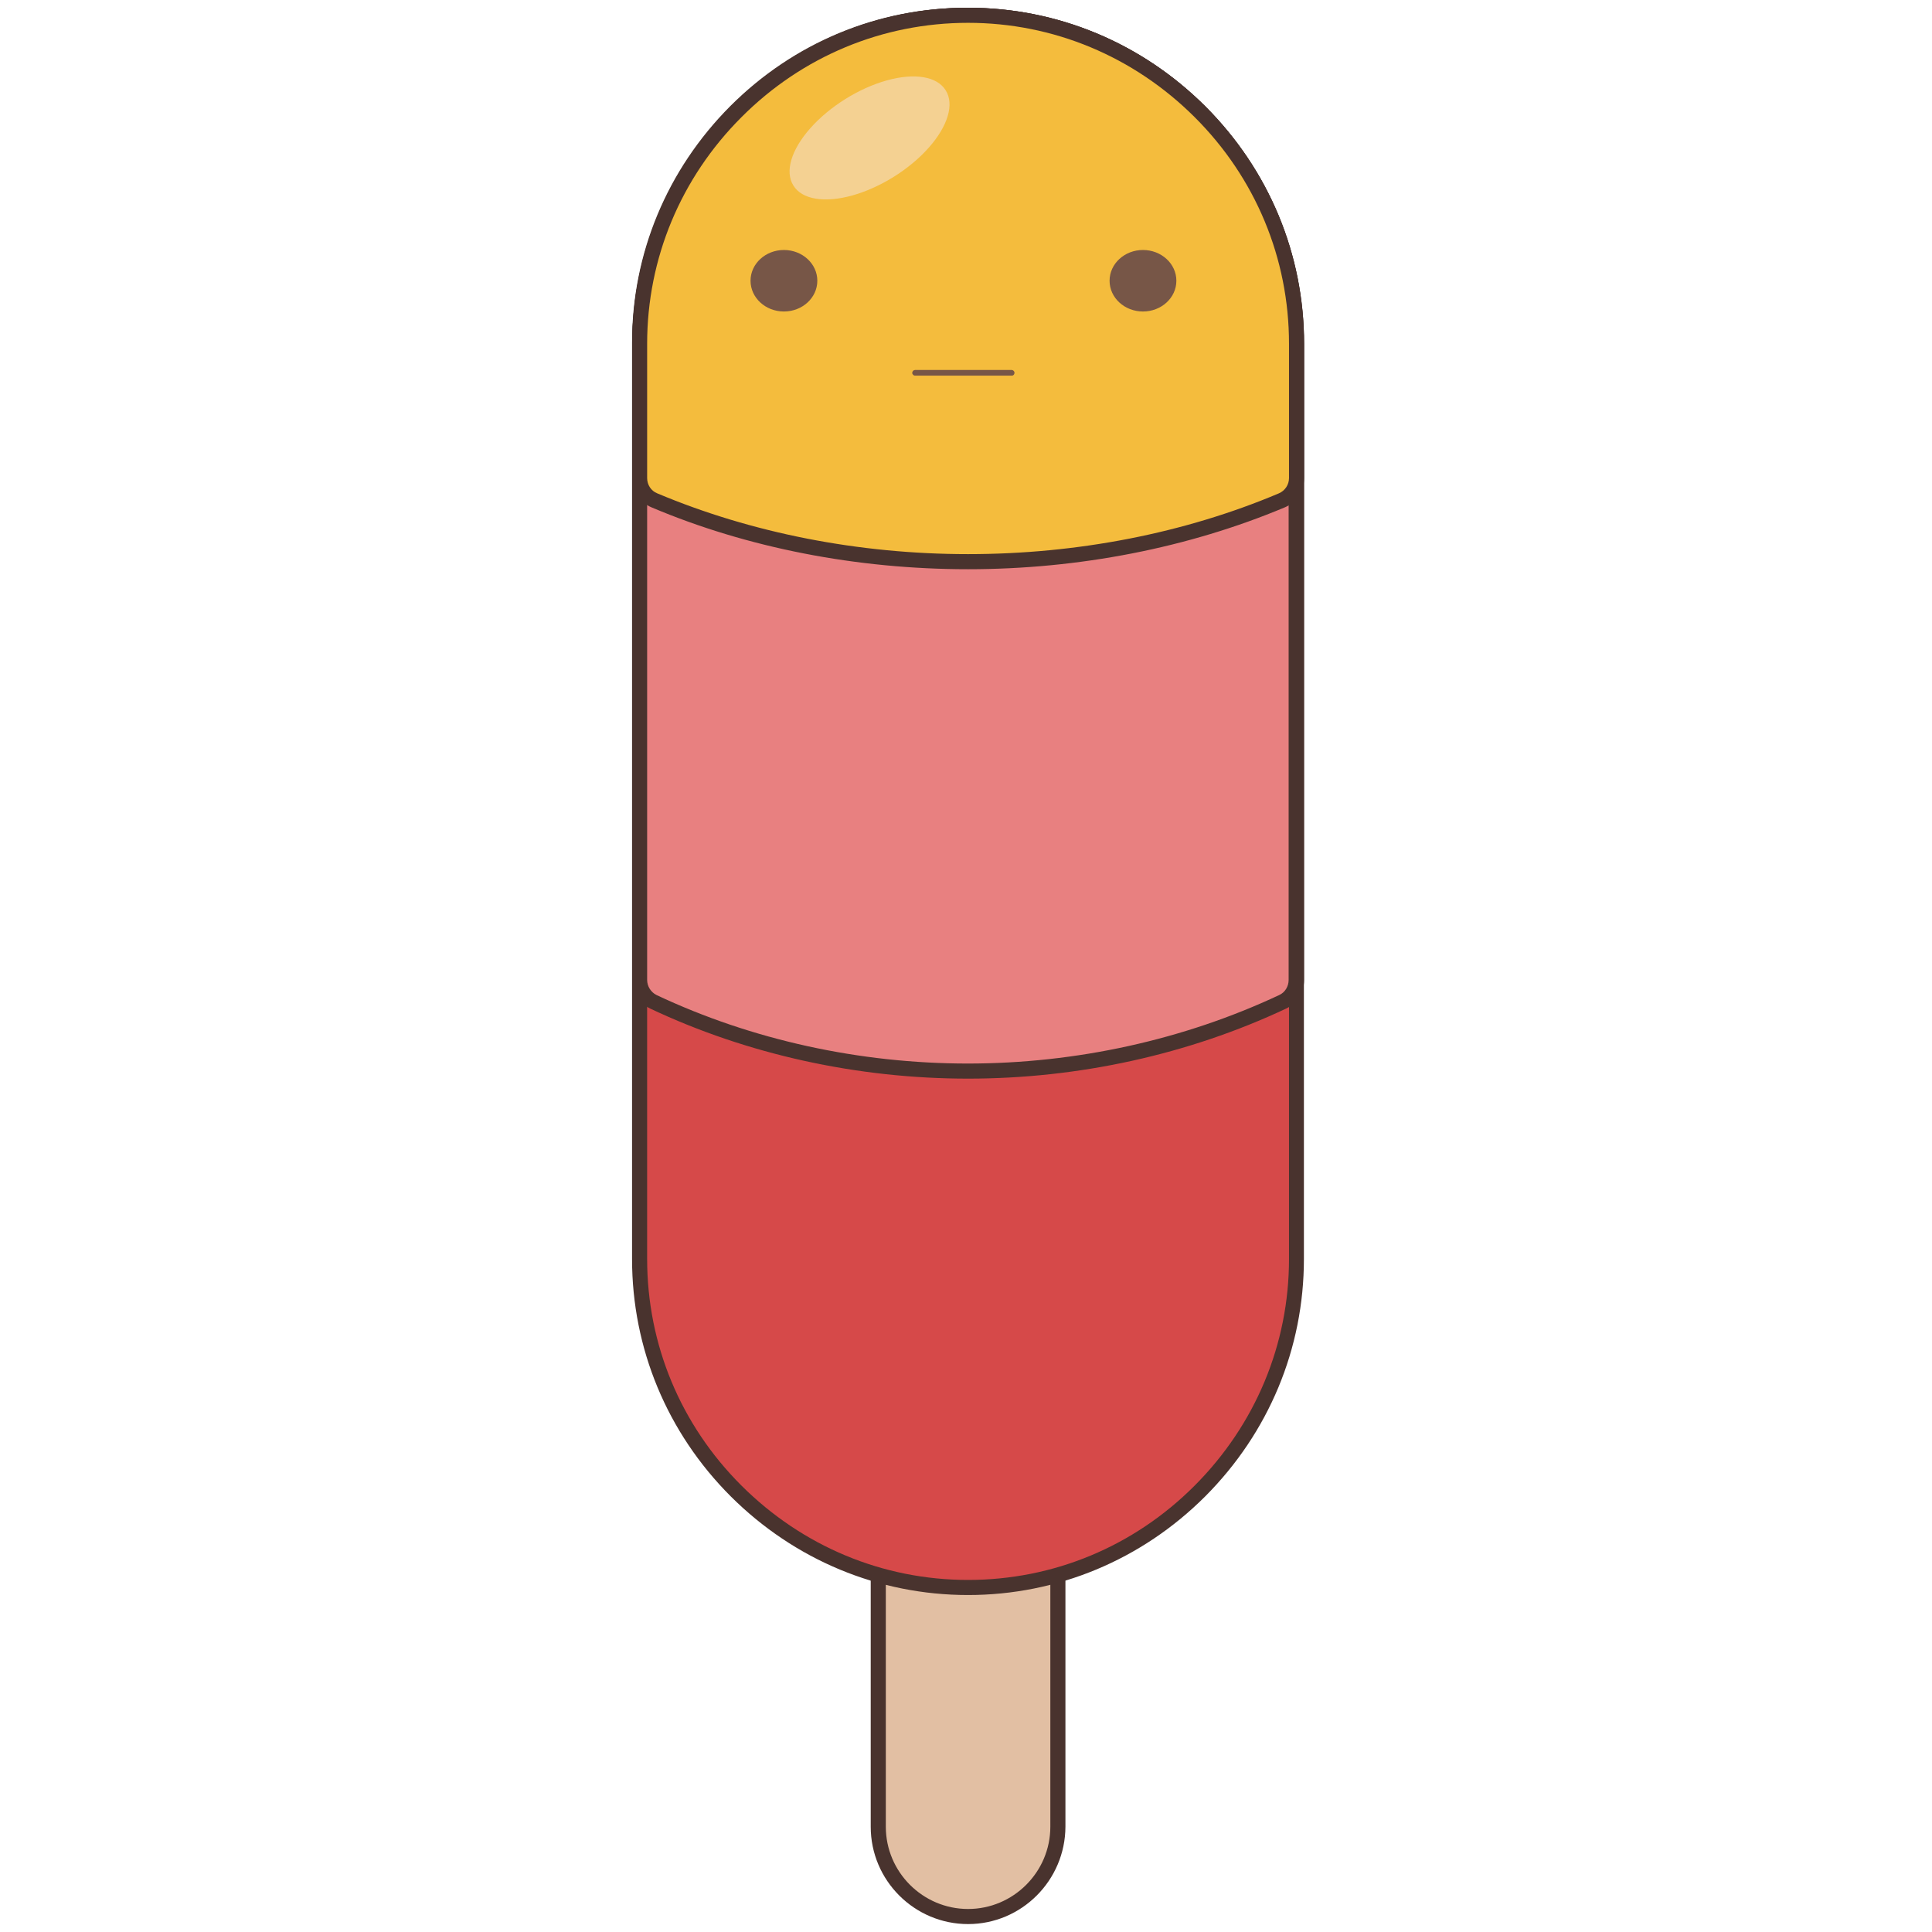
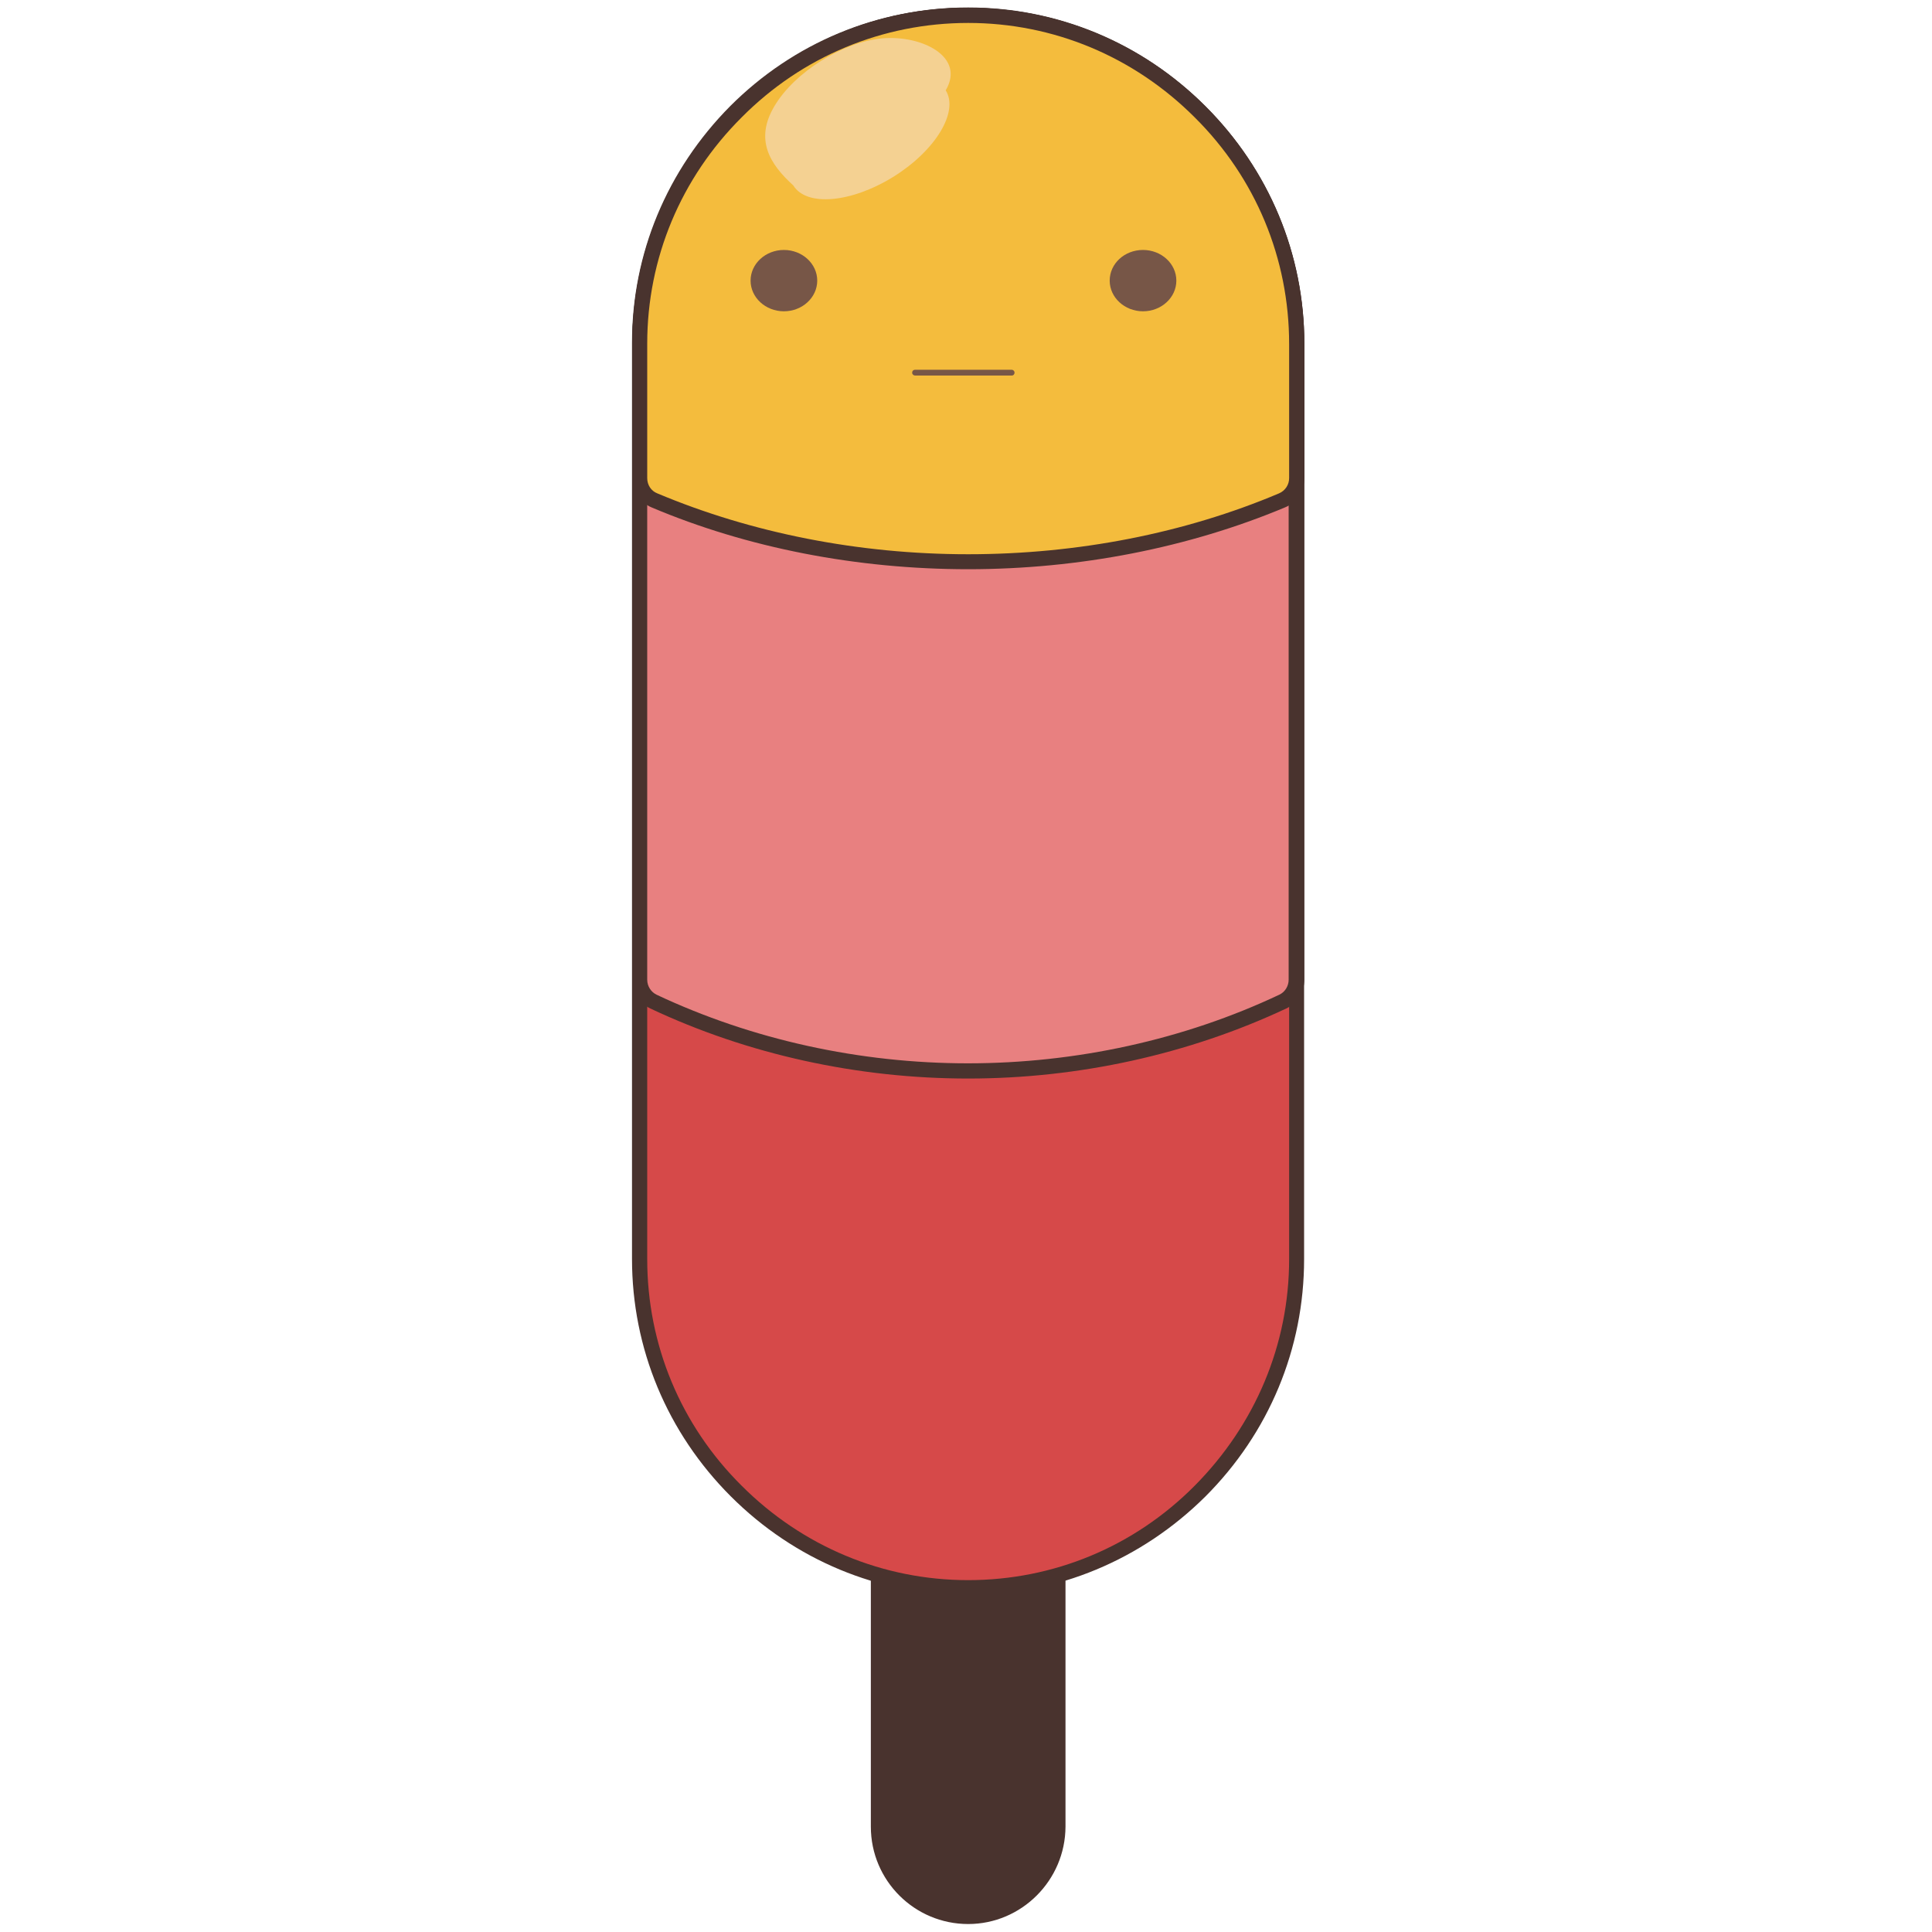
- <svg xmlns="http://www.w3.org/2000/svg" width="800px" height="800px" viewBox="0 0 1024 1024" class="icon" version="1.1">
-   <path d="M513.1 1015.8c-26.2 0-47.6-21.4-47.6-47.6V736.4c0-26.2 21.4-47.6 47.6-47.6 26.2 0 47.6 21.4 47.6 47.6v231.8c-0.1 26.2-21.5 47.6-47.6 47.6z" fill="#E2BFA3" />
-   <path d="M513.1 1019.8c-28.4 0-51.6-23.1-51.6-51.6V736.4c0-28.4 23.1-51.6 51.6-51.6 28.4 0 51.6 23.1 51.6 51.6v231.8c-0.1 28.4-23.2 51.6-51.6 51.6z m0-327c-24 0-43.6 19.6-43.6 43.6v231.8c0 24 19.6 43.6 43.6 43.6s43.6-19.6 43.6-43.6V736.4c-0.1-24.1-19.6-43.6-43.6-43.6z" fill="#49332E" />
-   <path d="M513.1 841.4c-95.7 0-174.1-78.3-174.1-174.1V181.6C339 86.2 417.1 8.1 512.5 8.1h0.4c95.8 0 174.2 78.4 174.2 174.2v485c0 95.8-78.3 174.1-174 174.1z" fill="#D64949" />
-   <path d="M513.1 845.4c-47.4 0-92-18.6-125.8-52.3-33.7-33.7-52.3-78.4-52.3-125.8V181.6c0-47.2 18.5-91.7 52.1-125.4 33.6-33.6 78.1-52.1 125.4-52.1h0.4c47.4 0 92.1 18.6 125.9 52.3 33.8 33.8 52.3 78.5 52.3 125.9v485c0 47.4-18.6 92-52.3 125.8-33.7 33.7-78.4 52.3-125.7 52.3z m-0.6-833.3c-45.1 0-87.6 17.7-119.7 49.8C360.7 94 343 136.5 343 181.6v485.7c0 45.2 17.7 87.9 50 120.1s74.9 50 120.1 50c45.2 0 87.9-17.7 120.1-50s50-74.9 50-120.1v-485c0-45.3-17.8-88-50-120.2s-74.9-50-120.2-50h-0.5z" fill="#49332E" />
-   <path d="M513.1 8.1C417.3 8.1 339 86.4 339 182.2v337.2c0 5 2.8 9.5 7.3 11.6 49.7 23.4 106.5 36.7 166.7 36.7s117-13.3 166.7-36.7c4.5-2.1 7.3-6.6 7.3-11.6V182.2c0.1-95.8-78.2-174.1-173.9-174.1z" fill="#E88080" />
-   <path d="M513.1 571.7c-58.6 0-116.9-12.8-168.4-37.1-5.9-2.8-9.6-8.7-9.6-15.2V182.2c0-47.4 18.6-92 52.3-125.8C421 22.7 465.7 4.1 513.1 4.1c47.4 0 92 18.6 125.8 52.3 33.7 33.7 52.3 78.4 52.3 125.8v337.2c0 6.5-3.8 12.5-9.6 15.2-51.7 24.3-109.9 37.1-168.5 37.1z m0-559.6c-45.2 0-87.9 17.7-120.1 50s-50 74.9-50 120.1v337.2c0 3.4 2 6.5 5 8 50.5 23.8 107.6 36.3 165 36.3 57.4 0 114.5-12.6 165-36.3 3.1-1.4 5-4.6 5-8V182.2c0-45.2-17.7-87.9-50-120.1-32.1-32.2-74.7-50-119.9-50z" fill="#49332E" />
-   <path d="M513.1 8.1C417.3 8.1 339 86.4 339 182.2v71.2c0 5.1 3.1 9.8 7.8 11.8 48.9 20.6 105.7 32.5 166.3 32.5 60.6 0 117.3-11.8 166.3-32.5 4.7-2 7.8-6.7 7.8-11.8v-71.2C687.1 86.4 608.8 8.1 513.1 8.1z" fill="#F4BC3D" />
-   <path d="M513.1 301.7c-58.9 0-117-11.3-167.8-32.8-6.2-2.6-10.2-8.7-10.2-15.5v-71.2c0-47.4 18.6-92 52.3-125.8C421 22.7 465.7 4.1 513.1 4.1s92 18.6 125.8 52.3c33.7 33.7 52.3 78.4 52.3 125.8v71.2c0 6.8-4 12.9-10.2 15.5-51 21.4-109 32.8-167.9 32.8z m0-289.6c-45.2 0-87.9 17.7-120.1 50-32.2 32.2-50 74.9-50 120.1v71.2c0 3.6 2.1 6.8 5.4 8.1 49.9 21 106.8 32.2 164.7 32.2s114.8-11.1 164.7-32.2c3.3-1.4 5.4-4.6 5.4-8.1v-71.2c0-45.2-17.7-87.9-50-120.1s-74.9-50-120.1-50z" fill="#49332E" />
-   <path d="M420.522 98.351a24.2 47.6 57.973 1 0 80.71-50.486 24.2 47.6 57.973 1 0-80.71 50.486Z" fill="#F4D192" />
-   <path d="M397.8 148.8a17.7 16.3 0 1 0 35.4 0 17.7 16.3 0 1 0-35.4 0Z" fill="#775647" />
-   <path d="M588.1 148.8a17.7 16.3 0 1 0 35.4 0 17.7 16.3 0 1 0-35.4 0Z" fill="#775647" />
-   <path d="M536.3 199.1H485c-0.8 0-1.5-0.7-1.5-1.5s0.7-1.5 1.5-1.5h51.2c0.8 0 1.5 0.7 1.5 1.5s-0.6 1.5-1.4 1.5z" fill="#775647" />
+ <svg xmlns="http://www.w3.org/2000/svg" version="1.1" x="0px" y="0px" viewBox="0 0 800 800" style="enable-background:new 0 0 800 800;" xml:space="preserve">
+   <style type="text/css">
+ 	.st0{fill:#49332E;}
+ 	.st1{fill:#D64949;}
+ 	.st2{fill:#E88080;}
+ 	.st3{fill:#F4BC3D;}
+ 	.st4{fill:#F4D192;}
+ 	.st5{fill:#775647;}
+ </style>
+   <g id="stick_x5F_3">
+     <path class="st0" d="M400.9,793.6c-20.5,0-37.2-16.7-37.2-37.2V575.3c0-20.5,16.7-37.2,37.2-37.2c20.5,0,37.2,16.7,37.2,37.2v181.1   C438,776.9,421.2,793.6,400.9,793.6z M400.9,796.7c-22.2,0-40.3-18-40.3-40.3V575.3c0-22.2,18-40.3,40.3-40.3   c22.2,0,40.3,18,40.3,40.3v181.1C441.1,778.6,423,796.7,400.9,796.7z M400.9,541.2c-18.8,0-34.1,15.3-34.1,34.1v181.1   c0,18.8,15.3,34.1,34.1,34.1s34.1-15.3,34.1-34.1V575.3C434.8,556.5,419.6,541.3,400.9,541.2L400.9,541.2z" />
+   </g>
+   <g id="Layer_1">
+     <path class="st1" d="M400.9,657.3c-74.8,0-136-61.2-136-136V141.9c0-74.5,61-135.5,135.5-135.5h0.3c74.8,0,136.1,61.2,136.1,136.1   v378.9C536.8,596.2,475.6,657.3,400.9,657.3L400.9,657.3z" />
+     <path class="st0" d="M400.9,660.5c-37,0-71.9-14.5-98.3-40.9c-26.3-26.3-40.9-61.2-40.9-98.3V141.9c0-36.9,14.5-71.6,40.7-98   c26.2-26.2,61-40.7,98-40.7h0.3c37,0,72,14.5,98.4,40.9c26.4,26.4,40.9,61.3,40.9,98.4v378.9c0,37-14.5,71.9-40.9,98.3   C472.7,645.9,437.8,660.5,400.9,660.5L400.9,660.5z M400.4,9.5c-35.2,0-68.4,13.8-93.5,38.9S268,106.6,268,141.9v379.5   c0,35.3,13.8,68.7,39.1,93.8c25.2,25.2,58.5,39.1,93.8,39.1c35.3,0,68.7-13.8,93.8-39.1s39.1-58.5,39.1-93.8V142.4   c0-35.4-13.9-68.7-39.1-93.9S436.2,9.5,400.8,9.5L400.4,9.5L400.4,9.5z" />
+     <path class="st2" d="M400.9,6.3c-74.8,0-136,61.2-136,136v263.4c0,3.9,2.2,7.4,5.7,9.1c38.8,18.3,83.2,28.7,130.2,28.7   s91.4-10.4,130.2-28.7c3.5-1.6,5.7-5.2,5.7-9.1V142.3C536.8,67.5,475.6,6.3,400.9,6.3z" />
+     <path class="st0" d="M400.9,446.6c-45.8,0-91.3-10-131.6-29c-4.6-2.2-7.5-6.8-7.5-11.9V142.3c0-37,14.5-71.9,40.9-98.3   c26.3-26.3,61.2-40.9,98.2-40.9c37,0,71.9,14.5,98.3,40.9c26.3,26.3,40.9,61.2,40.9,98.3v263.4c0,5.1-3,9.8-7.5,11.9   C492.1,436.6,446.6,446.6,400.9,446.6z M400.9,9.5c-35.3,0-68.7,13.8-93.8,39.1C281.9,73.8,268,107,268,142.3v263.4   c0,2.7,1.6,5.1,3.9,6.2c39.5,18.6,84.1,28.4,128.9,28.4s89.5-9.8,128.9-28.4c2.4-1.1,3.9-3.6,3.9-6.2V142.3   c0-35.3-13.8-68.7-39.1-93.8C469.5,23.4,436.2,9.5,400.9,9.5L400.9,9.5z" />
+     <path class="st3" d="M400.9,6.3c-74.8,0-136,61.2-136,136V198c0,4,2.4,7.7,6.1,9.2c38.2,16.1,82.6,25.4,129.9,25.4   s91.6-9.2,129.9-25.4c3.7-1.6,6.1-5.2,6.1-9.2v-55.6C536.8,67.5,475.6,6.3,400.9,6.3z" />
+     <path class="st0" d="M400.9,235.7c-46,0-91.4-8.8-131.1-25.6c-4.8-2-8-6.8-8-12.1v-55.6c0-37,14.5-71.9,40.9-98.3   c26.3-26.3,61.2-40.9,98.2-40.9s71.9,14.5,98.3,40.9c26.3,26.3,40.9,61.2,40.9,98.3V198c0,5.3-3.1,10.1-8,12.1   C492.2,226.8,446.9,235.7,400.9,235.7L400.9,235.7z M400.9,9.5c-35.3,0-68.7,13.8-93.8,39.1C281.9,73.7,268,107,268,142.3V198   c0,2.8,1.6,5.3,4.2,6.3c39,16.4,83.4,25.2,128.7,25.2s89.7-8.7,128.7-25.2c2.6-1.1,4.2-3.6,4.2-6.3v-55.6   c0-35.3-13.8-68.7-39.1-93.8C469.5,23.4,436.2,9.5,400.9,9.5L400.9,9.5z" />
+     <path class="st4" d="M328.5,76.8c5.5,8.9,24.1,7.2,41.6-3.7c17.4-10.9,27-26.9,21.5-35.7c0,0,0,0,0,0c8.3-14-10.1-23-26.4-21.5   c-16.3,1.5-36.2,14-44.5,28C312.4,57.8,318.7,67.9,328.5,76.8z" />
+     <path class="st5" d="M419,155.5h-40.1c-0.6,0-1.2-0.5-1.2-1.2s0.5-1.2,1.2-1.2h40c0.6,0,1.2,0.5,1.2,1.2S419.6,155.5,419,155.5z" />
+   </g>
+   <g id="eyes_x5F_2">
+     <path class="st5" d="M310.8,116.2c0,7,6.2,12.7,13.8,12.7c7.6,0,13.8-5.7,13.8-12.7c0,0,0,0,0,0c0-7-6.2-12.7-13.8-12.7   C317,103.5,310.8,109.2,310.8,116.2C310.8,116.2,310.8,116.2,310.8,116.2z M459.5,116.2c0,7,6.2,12.7,13.8,12.7   c7.6,0,13.8-5.7,13.8-12.7c0-7-6.2-12.7-13.8-12.7C465.6,103.5,459.5,109.2,459.5,116.2L459.5,116.2z" />
+   </g>
</svg>
